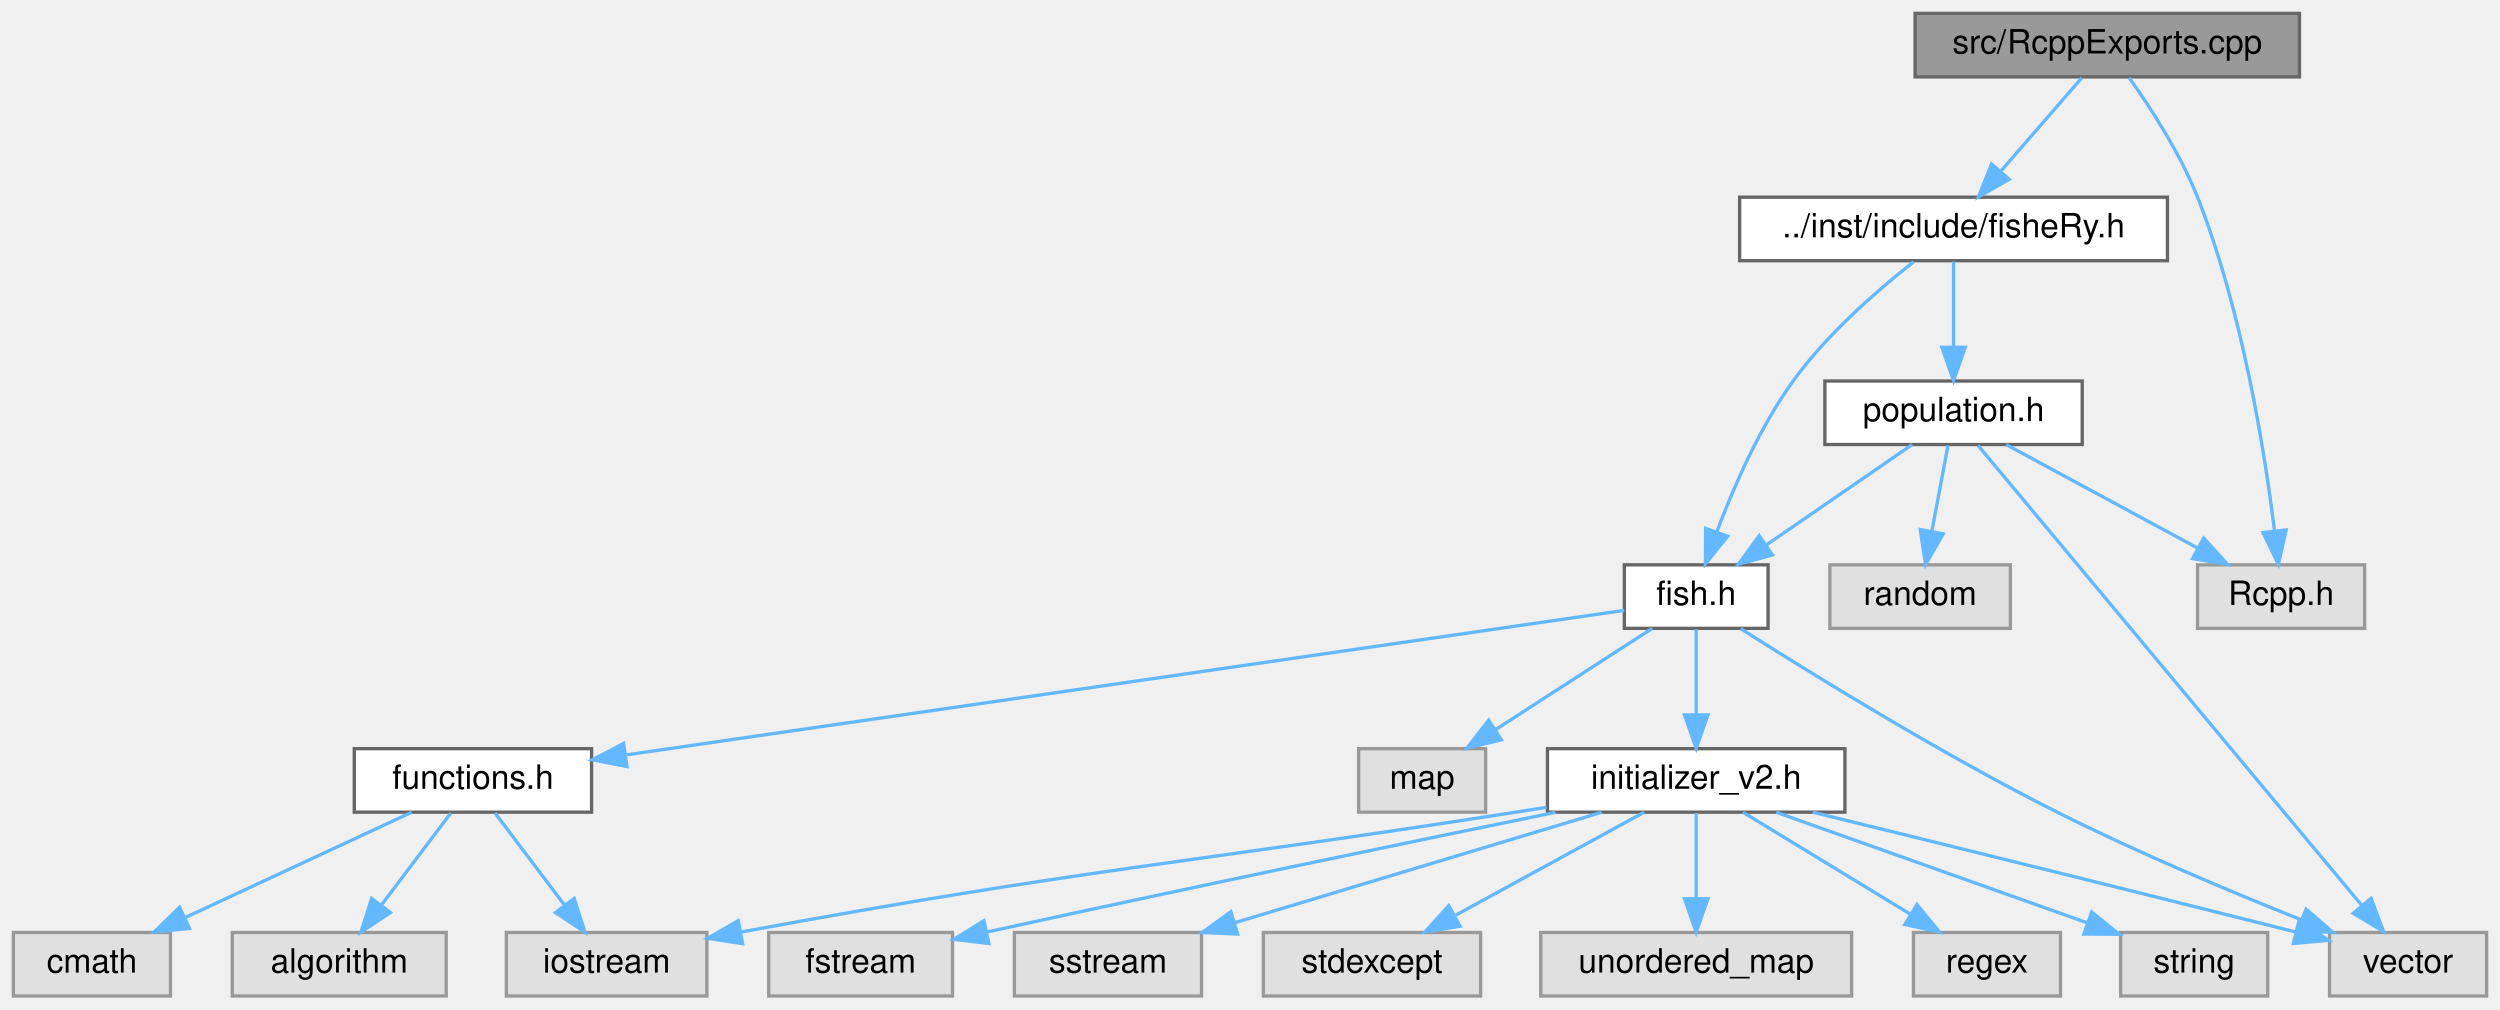
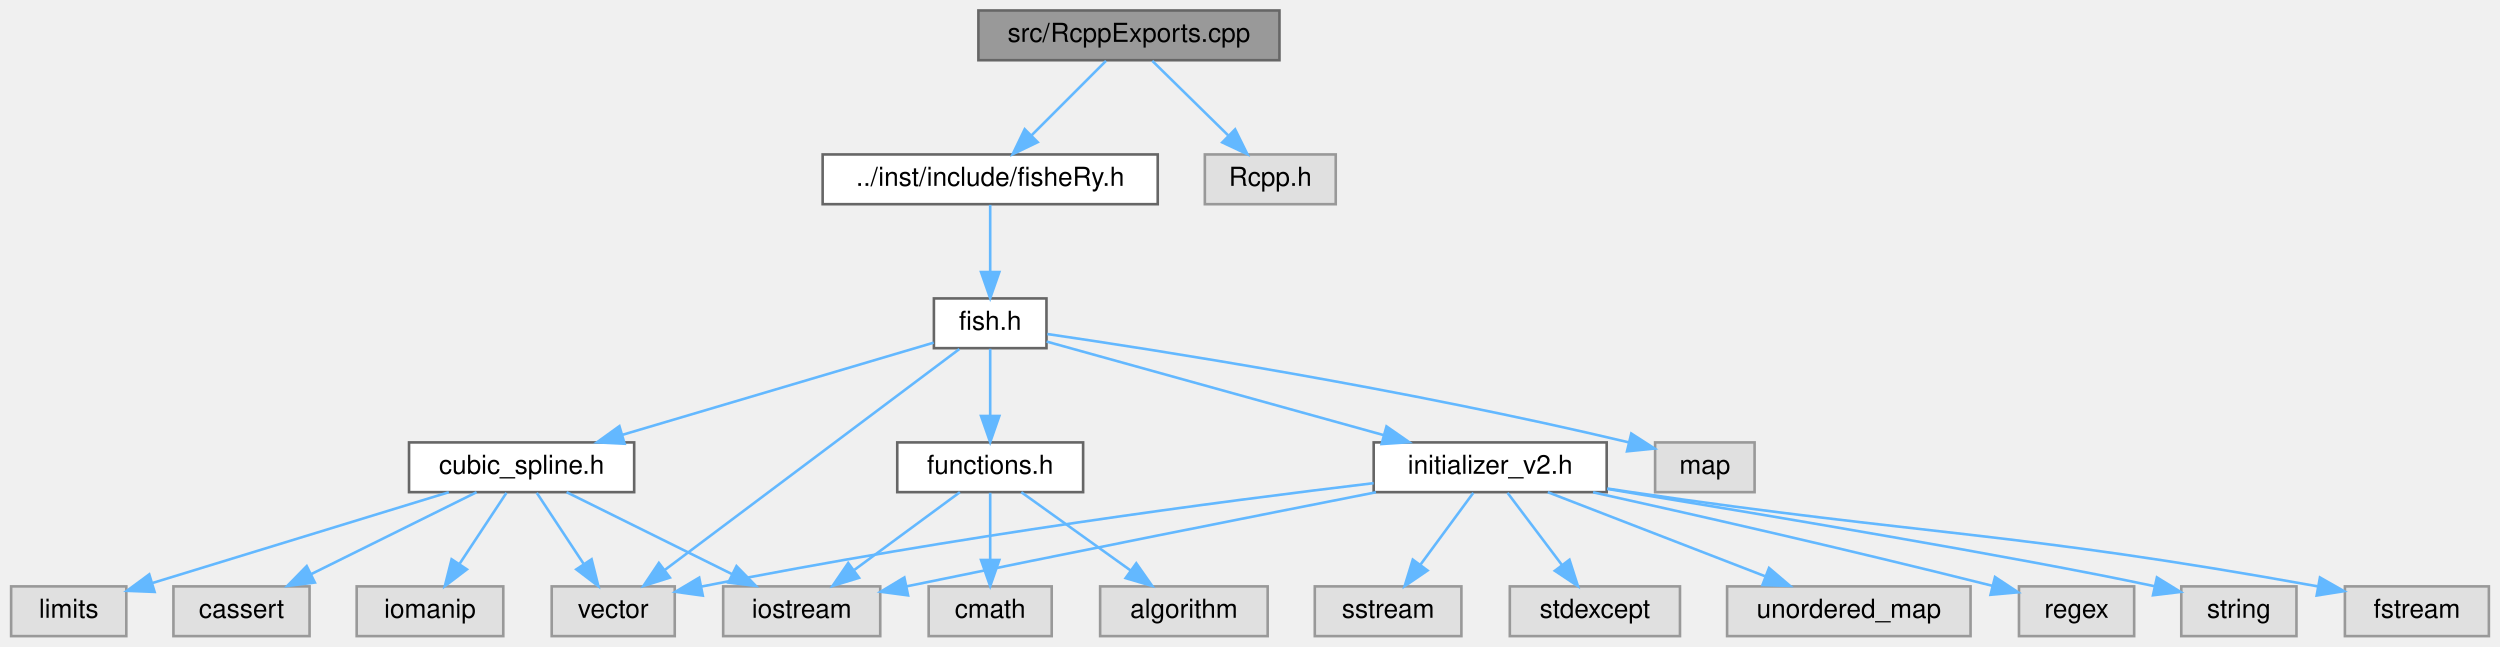
- <svg xmlns="http://www.w3.org/2000/svg" xmlns:xlink="http://www.w3.org/1999/xlink" width="748pt" height="302pt" viewBox="0.00 0.00 748.00 302.00">
-   <g id="graph0" class="graph" transform="scale(1 1) rotate(0) translate(4 298)">
+ <svg xmlns="http://www.w3.org/2000/svg" xmlns:xlink="http://www.w3.org/1999/xlink" width="955pt" height="247pt" viewBox="0.00 0.00 954.50 247.00">
+   <g id="graph0" class="graph" transform="scale(1 1) rotate(0) translate(4 243)">
    <g id="Node000001" class="node">
      <g id="a_Node000001">
        <a xlink:title=" ">
-           <polygon fill="#999999" stroke="#666666" points="684,-294 569,-294 569,-275 684,-275 684,-294" />
-           <text text-anchor="middle" x="626.5" y="-282" font-family="Helvetica,sans-Serif" font-size="10.00">src/RcppExports.cpp</text>
+           <polygon fill="#999999" stroke="#666666" points="484.5,-239 369.5,-239 369.5,-220 484.5,-220 484.5,-239" />
+           <text text-anchor="middle" x="427" y="-227" font-family="Helvetica,sans-Serif" font-size="10.00">src/RcppExports.cpp</text>
        </a>
      </g>
    </g>
    <g id="Node000002" class="node">
      <g id="a_Node000002">
        <a xlink:href="fisheRy_8h.html" target="_top" xlink:title=" ">
-           <polygon fill="white" stroke="#666666" points="644.5,-239 516.5,-239 516.5,-220 644.5,-220 644.5,-239" />
-           <text text-anchor="middle" x="580.5" y="-227" font-family="Helvetica,sans-Serif" font-size="10.00">../inst/include/fisheRy.h</text>
+           <polygon fill="white" stroke="#666666" points="438,-184 310,-184 310,-165 438,-165 438,-184" />
+           <text text-anchor="middle" x="374" y="-172" font-family="Helvetica,sans-Serif" font-size="10.00">../inst/include/fisheRy.h</text>
        </a>
      </g>
    </g>
    <g id="edge1_Node000001_Node000002" class="edge">
      <g id="a_edge1_Node000001_Node000002">
        <a xlink:title=" ">
-           <path fill="none" stroke="#63b8ff" d="M618.9,-274.75C612.34,-267.18 602.68,-256.05 594.69,-246.84" />
-           <polygon fill="#63b8ff" stroke="#63b8ff" points="597.15,-244.35 587.95,-239.09 591.87,-248.94 597.15,-244.35" />
-         </a>
-       </g>
-     </g>
-     <g id="Node000019" class="node">
-       <g id="a_Node000019">
-         <a xlink:title=" ">
-           <polygon fill="#e0e0e0" stroke="#999999" points="703.5,-129 653.5,-129 653.5,-110 703.5,-110 703.5,-129" />
-           <text text-anchor="middle" x="678.5" y="-117" font-family="Helvetica,sans-Serif" font-size="10.00">Rcpp.h</text>
-         </a>
-       </g>
-     </g>
-     <g id="edge23_Node000001_Node000019" class="edge">
-       <g id="a_edge23_Node000001_Node000019">
-         <a xlink:title=" ">
-           <path fill="none" stroke="#63b8ff" d="M633.03,-274.77C639.19,-266.12 648.25,-252.28 653.5,-239 666.86,-205.23 673.57,-163.08 676.53,-139.24" />
-           <polygon fill="#63b8ff" stroke="#63b8ff" points="680.02,-139.45 677.69,-129.12 673.07,-138.65 680.02,-139.45" />
+           <path fill="none" stroke="#63b8ff" d="M418.25,-219.75C410.53,-212.03 399.1,-200.6 389.78,-191.28" />
+           <polygon fill="#63b8ff" stroke="#63b8ff" points="392.14,-188.69 382.59,-184.09 387.19,-193.64 392.14,-188.69" />
+         </a>
+       </g>
+     </g>
+     <g id="Node000021" class="node">
+       <g id="a_Node000021">
+         <a xlink:title=" ">
+           <polygon fill="#e0e0e0" stroke="#999999" points="506,-184 456,-184 456,-165 506,-165 506,-184" />
+           <text text-anchor="middle" x="481" y="-172" font-family="Helvetica,sans-Serif" font-size="10.00">Rcpp.h</text>
+         </a>
+       </g>
+     </g>
+     <g id="edge24_Node000001_Node000021" class="edge">
+       <g id="a_edge24_Node000001_Node000021">
+         <a xlink:title=" ">
+           <path fill="none" stroke="#63b8ff" d="M435.92,-219.75C443.78,-212.03 455.43,-200.6 464.92,-191.28" />
+           <polygon fill="#63b8ff" stroke="#63b8ff" points="467.56,-193.59 472.25,-184.09 462.66,-188.6 467.56,-193.59" />
        </a>
      </g>
    </g>
    <g id="Node000003" class="node">
      <g id="a_Node000003">
        <a xlink:href="fish_8h.html" target="_top" xlink:title=" ">
-           <polygon fill="white" stroke="#666666" points="525,-129 482,-129 482,-110 525,-110 525,-129" />
-           <text text-anchor="middle" x="503.5" y="-117" font-family="Helvetica,sans-Serif" font-size="10.00">fish.h</text>
+           <polygon fill="white" stroke="#666666" points="395.5,-129 352.5,-129 352.5,-110 395.5,-110 395.5,-129" />
+           <text text-anchor="middle" x="374" y="-117" font-family="Helvetica,sans-Serif" font-size="10.00">fish.h</text>
        </a>
      </g>
    </g>
    <g id="edge2_Node000002_Node000003" class="edge">
      <g id="a_edge2_Node000002_Node000003">
        <a xlink:title=" ">
-           <path fill="none" stroke="#63b8ff" d="M568.59,-219.69C558.04,-211.41 542.75,-198.18 532.5,-184 522.42,-170.05 514.6,-152.03 509.63,-138.76" />
-           <polygon fill="#63b8ff" stroke="#63b8ff" points="512.91,-137.55 506.27,-129.29 506.32,-139.89 512.91,-137.55" />
-         </a>
-       </g>
-     </g>
-     <g id="Node000017" class="node">
-       <g id="a_Node000017">
-         <a xlink:href="population_8h.html" target="_top" xlink:title=" ">
-           <polygon fill="white" stroke="#666666" points="619,-184 542,-184 542,-165 619,-165 619,-184" />
-           <text text-anchor="middle" x="580.5" y="-172" font-family="Helvetica,sans-Serif" font-size="10.00">population.h</text>
-         </a>
-       </g>
-     </g>
-     <g id="edge18_Node000002_Node000017" class="edge">
-       <g id="a_edge18_Node000002_Node000017">
-         <a xlink:title=" ">
-           <path fill="none" stroke="#63b8ff" d="M580.5,-219.75C580.5,-212.8 580.5,-202.85 580.5,-194.13" />
-           <polygon fill="#63b8ff" stroke="#63b8ff" points="584,-194.09 580.5,-184.09 577,-194.09 584,-194.09" />
+           <path fill="none" stroke="#63b8ff" d="M374,-164.75C374,-157.8 374,-147.85 374,-139.13" />
+           <polygon fill="#63b8ff" stroke="#63b8ff" points="377.5,-139.09 374,-129.09 370.5,-139.09 377.5,-139.09" />
        </a>
      </g>
    </g>
    <g id="Node000004" class="node">
      <g id="a_Node000004">
        <a xlink:title=" ">
-           <polygon fill="#e0e0e0" stroke="#999999" points="740,-19 693,-19 693,0 740,0 740,-19" />
-           <text text-anchor="middle" x="716.5" y="-7" font-family="Helvetica,sans-Serif" font-size="10.00">vector</text>
+           <polygon fill="#e0e0e0" stroke="#999999" points="253.5,-19 206.5,-19 206.5,0 253.5,0 253.5,-19" />
+           <text text-anchor="middle" x="230" y="-7" font-family="Helvetica,sans-Serif" font-size="10.00">vector</text>
        </a>
      </g>
    </g>
    <g id="edge3_Node000003_Node000004" class="edge">
      <g id="a_edge3_Node000003_Node000004">
        <a xlink:title=" ">
-           <path fill="none" stroke="#63b8ff" d="M516.82,-109.9C536.91,-97.11 576.33,-72.7 611.5,-55 635.47,-42.94 663.49,-31.18 684.55,-22.78" />
-           <polygon fill="#63b8ff" stroke="#63b8ff" points="685.98,-25.98 693.99,-19.05 683.41,-19.46 685.98,-25.98" />
+           <path fill="none" stroke="#63b8ff" d="M362.22,-109.66C337.52,-91.14 280.1,-48.08 249.7,-25.28" />
+           <polygon fill="#63b8ff" stroke="#63b8ff" points="251.64,-22.36 241.54,-19.16 247.44,-27.96 251.64,-22.36" />
        </a>
      </g>
    </g>
    <g id="Node000005" class="node">
      <g id="a_Node000005">
        <a xlink:title=" ">
-           <polygon fill="#e0e0e0" stroke="#999999" points="440.5,-74 402.5,-74 402.5,-55 440.5,-55 440.5,-74" />
-           <text text-anchor="middle" x="421.5" y="-62" font-family="Helvetica,sans-Serif" font-size="10.00">map</text>
+           <polygon fill="#e0e0e0" stroke="#999999" points="666,-74 628,-74 628,-55 666,-55 666,-74" />
+           <text text-anchor="middle" x="647" y="-62" font-family="Helvetica,sans-Serif" font-size="10.00">map</text>
        </a>
      </g>
    </g>
    <g id="edge4_Node000003_Node000005" class="edge">
      <g id="a_edge4_Node000003_Node000005">
        <a xlink:title=" ">
-           <path fill="none" stroke="#63b8ff" d="M490.33,-109.98C477.73,-101.84 458.5,-89.41 443.56,-79.76" />
-           <polygon fill="#63b8ff" stroke="#63b8ff" points="445.21,-76.66 434.91,-74.17 441.41,-82.54 445.21,-76.66" />
+           <path fill="none" stroke="#63b8ff" d="M395.81,-115.4C437.26,-109.33 530.42,-94.81 617.98,-74.01" />
+           <polygon fill="#63b8ff" stroke="#63b8ff" points="618.9,-77.39 627.8,-71.65 617.26,-70.59 618.9,-77.39" />
        </a>
      </g>
    </g>
    <g id="Node000006" class="node">
      <g id="a_Node000006">
        <a xlink:href="functions_8h.html" target="_top" xlink:title=" ">
-           <polygon fill="white" stroke="#666666" points="173,-74 102,-74 102,-55 173,-55 173,-74" />
-           <text text-anchor="middle" x="137.5" y="-62" font-family="Helvetica,sans-Serif" font-size="10.00">functions.h</text>
+           <polygon fill="white" stroke="#666666" points="409.5,-74 338.5,-74 338.5,-55 409.5,-55 409.5,-74" />
+           <text text-anchor="middle" x="374" y="-62" font-family="Helvetica,sans-Serif" font-size="10.00">functions.h</text>
        </a>
      </g>
    </g>
    <g id="edge5_Node000003_Node000006" class="edge">
      <g id="a_edge5_Node000003_Node000006">
        <a xlink:title=" ">
-           <path fill="none" stroke="#63b8ff" d="M481.97,-115.38C423.9,-106.97 263.06,-83.68 183.41,-72.15" />
-           <polygon fill="#63b8ff" stroke="#63b8ff" points="183.59,-68.64 173.19,-70.67 182.58,-75.57 183.59,-68.64" />
+           <path fill="none" stroke="#63b8ff" d="M374,-109.75C374,-102.8 374,-92.85 374,-84.13" />
+           <polygon fill="#63b8ff" stroke="#63b8ff" points="377.5,-84.09 374,-74.09 370.5,-84.09 377.5,-84.09" />
        </a>
      </g>
    </g>
    <g id="Node000010" class="node">
      <g id="a_Node000010">
        <a xlink:href="initializer__v2_8h.html" target="_top" xlink:title=" ">
-           <polygon fill="white" stroke="#666666" points="548,-74 459,-74 459,-55 548,-55 548,-74" />
-           <text text-anchor="middle" x="503.5" y="-62" font-family="Helvetica,sans-Serif" font-size="10.00">initializer_v2.h</text>
+           <polygon fill="white" stroke="#666666" points="609.5,-74 520.5,-74 520.5,-55 609.5,-55 609.5,-74" />
+           <text text-anchor="middle" x="565" y="-62" font-family="Helvetica,sans-Serif" font-size="10.00">initializer_v2.h</text>
        </a>
      </g>
    </g>
    <g id="edge9_Node000003_Node000010" class="edge">
      <g id="a_edge9_Node000003_Node000010">
        <a xlink:title=" ">
-           <path fill="none" stroke="#63b8ff" d="M503.5,-109.75C503.5,-102.8 503.5,-92.85 503.5,-84.13" />
-           <polygon fill="#63b8ff" stroke="#63b8ff" points="507,-84.09 503.5,-74.09 500,-84.09 507,-84.09" />
+           <path fill="none" stroke="#63b8ff" d="M395.54,-112.52C426.68,-103.88 484.86,-87.74 524.26,-76.8" />
+           <polygon fill="#63b8ff" stroke="#63b8ff" points="525.39,-80.12 534.09,-74.08 523.52,-73.38 525.39,-80.12" />
+         </a>
+       </g>
+     </g>
+     <g id="Node000017" class="node">
+       <g id="a_Node000017">
+         <a xlink:href="cubic__spline_8h.html" target="_top" xlink:title=" ">
+           <polygon fill="white" stroke="#666666" points="238,-74 152,-74 152,-55 238,-55 238,-74" />
+           <text text-anchor="middle" x="195" y="-62" font-family="Helvetica,sans-Serif" font-size="10.00">cubic_spline.h</text>
+         </a>
+       </g>
+     </g>
+     <g id="edge18_Node000003_Node000017" class="edge">
+       <g id="a_edge18_Node000003_Node000017">
+         <a xlink:title=" ">
+           <path fill="none" stroke="#63b8ff" d="M352.41,-112.11C323,-103.4 269.86,-87.67 233.53,-76.91" />
+           <polygon fill="#63b8ff" stroke="#63b8ff" points="234.35,-73.5 223.76,-74.02 232.36,-80.21 234.35,-73.5" />
        </a>
      </g>
    </g>
    <g id="Node000007" class="node">
      <g id="a_Node000007">
        <a xlink:title=" ">
-           <polygon fill="#e0e0e0" stroke="#999999" points="47,-19 0,-19 0,0 47,0 47,-19" />
-           <text text-anchor="middle" x="23.5" y="-7" font-family="Helvetica,sans-Serif" font-size="10.00">cmath</text>
+           <polygon fill="#e0e0e0" stroke="#999999" points="397.5,-19 350.5,-19 350.5,0 397.5,0 397.5,-19" />
+           <text text-anchor="middle" x="374" y="-7" font-family="Helvetica,sans-Serif" font-size="10.00">cmath</text>
        </a>
      </g>
    </g>
    <g id="edge6_Node000006_Node000007" class="edge">
      <g id="a_edge6_Node000006_Node000007">
        <a xlink:title=" ">
-           <path fill="none" stroke="#63b8ff" d="M119.18,-54.98C100.84,-46.46 72.39,-33.23 51.27,-23.41" />
-           <polygon fill="#63b8ff" stroke="#63b8ff" points="52.69,-20.21 42.15,-19.17 49.74,-26.56 52.69,-20.21" />
+           <path fill="none" stroke="#63b8ff" d="M374,-54.75C374,-47.8 374,-37.85 374,-29.13" />
+           <polygon fill="#63b8ff" stroke="#63b8ff" points="377.5,-29.09 374,-19.09 370.5,-29.09 377.5,-29.09" />
        </a>
      </g>
    </g>
    <g id="Node000008" class="node">
      <g id="a_Node000008">
        <a xlink:title=" ">
-           <polygon fill="#e0e0e0" stroke="#999999" points="129.5,-19 65.5,-19 65.5,0 129.5,0 129.5,-19" />
-           <text text-anchor="middle" x="97.5" y="-7" font-family="Helvetica,sans-Serif" font-size="10.00">algorithm</text>
+           <polygon fill="#e0e0e0" stroke="#999999" points="480,-19 416,-19 416,0 480,0 480,-19" />
+           <text text-anchor="middle" x="448" y="-7" font-family="Helvetica,sans-Serif" font-size="10.00">algorithm</text>
        </a>
      </g>
    </g>
    <g id="edge7_Node000006_Node000008" class="edge">
      <g id="a_edge7_Node000006_Node000008">
        <a xlink:title=" ">
-           <path fill="none" stroke="#63b8ff" d="M130.89,-54.75C125.24,-47.26 116.96,-36.28 110.05,-27.13" />
-           <polygon fill="#63b8ff" stroke="#63b8ff" points="112.8,-24.96 103.98,-19.09 107.21,-29.18 112.8,-24.96" />
+           <path fill="none" stroke="#63b8ff" d="M385.89,-54.98C397.15,-46.92 414.29,-34.65 427.71,-25.03" />
+           <polygon fill="#63b8ff" stroke="#63b8ff" points="429.8,-27.84 435.89,-19.17 425.73,-22.15 429.8,-27.84" />
        </a>
      </g>
    </g>
    <g id="Node000009" class="node">
      <g id="a_Node000009">
        <a xlink:title=" ">
-           <polygon fill="#e0e0e0" stroke="#999999" points="207.5,-19 147.5,-19 147.5,0 207.5,0 207.5,-19" />
-           <text text-anchor="middle" x="177.5" y="-7" font-family="Helvetica,sans-Serif" font-size="10.00">iostream</text>
+           <polygon fill="#e0e0e0" stroke="#999999" points="332,-19 272,-19 272,0 332,0 332,-19" />
+           <text text-anchor="middle" x="302" y="-7" font-family="Helvetica,sans-Serif" font-size="10.00">iostream</text>
        </a>
      </g>
    </g>
    <g id="edge8_Node000006_Node000009" class="edge">
      <g id="a_edge8_Node000006_Node000009">
        <a xlink:title=" ">
-           <path fill="none" stroke="#63b8ff" d="M144.11,-54.75C149.76,-47.26 158.04,-36.28 164.95,-27.13" />
-           <polygon fill="#63b8ff" stroke="#63b8ff" points="167.79,-29.18 171.02,-19.09 162.2,-24.96 167.79,-29.18" />
+           <path fill="none" stroke="#63b8ff" d="M362.43,-54.98C351.58,-47 335.12,-34.88 322.12,-25.31" />
+           <polygon fill="#63b8ff" stroke="#63b8ff" points="323.91,-22.28 313.78,-19.17 319.76,-27.92 323.91,-22.28" />
        </a>
      </g>
    </g>
    <g id="edge14_Node000010_Node000004" class="edge">
      <g id="a_edge14_Node000010_Node000004">
        <a xlink:title=" ">
-           <path fill="none" stroke="#63b8ff" d="M538.37,-54.99C572.66,-46.59 626.77,-33.28 682.95,-19.12" />
-           <polygon fill="#63b8ff" stroke="#63b8ff" points="683.87,-22.5 692.71,-16.66 682.16,-15.71 683.87,-22.5" />
+           <path fill="none" stroke="#63b8ff" d="M520.48,-58.44C463.31,-51.6 360.87,-38.25 263.71,-18.94" />
+           <polygon fill="#63b8ff" stroke="#63b8ff" points="264.22,-15.47 253.72,-16.93 262.84,-22.34 264.22,-15.47" />
        </a>
      </g>
    </g>
    <g id="edge10_Node000010_Node000009" class="edge">
      <g id="a_edge10_Node000010_Node000009">
        <a xlink:title=" ">
-           <path fill="none" stroke="#63b8ff" d="M458.71,-56.44C455.59,-55.95 452.5,-55.47 449.5,-55 349.1,-39.34 321.19,-38.22 217.62,-19.12" />
-           <polygon fill="#63b8ff" stroke="#63b8ff" points="218.17,-15.66 207.7,-17.27 216.89,-22.54 218.17,-15.66" />
+           <path fill="none" stroke="#63b8ff" d="M521.38,-54.96C476.41,-46.12 404.25,-31.83 342,-19 341.9,-18.98 341.8,-18.96 341.7,-18.94" />
+           <polygon fill="#63b8ff" stroke="#63b8ff" points="342.64,-15.56 332.13,-16.95 341.21,-22.41 342.64,-15.56" />
        </a>
      </g>
    </g>
    <g id="Node000011" class="node">
      <g id="a_Node000011">
        <a xlink:title=" ">
-           <polygon fill="#e0e0e0" stroke="#999999" points="612.5,-19 568.5,-19 568.5,0 612.5,0 612.5,-19" />
-           <text text-anchor="middle" x="590.5" y="-7" font-family="Helvetica,sans-Serif" font-size="10.00">regex</text>
+           <polygon fill="#e0e0e0" stroke="#999999" points="811,-19 767,-19 767,0 811,0 811,-19" />
+           <text text-anchor="middle" x="789" y="-7" font-family="Helvetica,sans-Serif" font-size="10.00">regex</text>
        </a>
      </g>
    </g>
    <g id="edge11_Node000010_Node000011" class="edge">
      <g id="a_edge11_Node000010_Node000011">
        <a xlink:title=" ">
-           <path fill="none" stroke="#63b8ff" d="M517.48,-54.98C530.97,-46.77 551.63,-34.18 567.54,-24.49" />
-           <polygon fill="#63b8ff" stroke="#63b8ff" points="569.55,-27.36 576.27,-19.17 565.91,-21.38 569.55,-27.36" />
+           <path fill="none" stroke="#63b8ff" d="M604.3,-54.94C641.31,-46.76 698.55,-33.83 756.92,-19.2" />
+           <polygon fill="#63b8ff" stroke="#63b8ff" points="757.84,-22.58 766.68,-16.74 756.13,-15.79 757.84,-22.58" />
        </a>
      </g>
    </g>
    <g id="Node000012" class="node">
      <g id="a_Node000012">
        <a xlink:title=" ">
-           <polygon fill="#e0e0e0" stroke="#999999" points="674.5,-19 630.5,-19 630.5,0 674.5,0 674.5,-19" />
-           <text text-anchor="middle" x="652.5" y="-7" font-family="Helvetica,sans-Serif" font-size="10.00">string</text>
+           <polygon fill="#e0e0e0" stroke="#999999" points="873,-19 829,-19 829,0 873,0 873,-19" />
+           <text text-anchor="middle" x="851" y="-7" font-family="Helvetica,sans-Serif" font-size="10.00">string</text>
        </a>
      </g>
    </g>
    <g id="edge12_Node000010_Node000012" class="edge">
      <g id="a_edge12_Node000010_Node000012">
        <a xlink:title=" ">
-           <path fill="none" stroke="#63b8ff" d="M527.44,-54.98C552.64,-46.02 592.46,-31.86 620.38,-21.92" />
-           <polygon fill="#63b8ff" stroke="#63b8ff" points="621.83,-25.12 630.08,-18.47 619.49,-18.53 621.83,-25.12" />
+           <path fill="none" stroke="#63b8ff" d="M609.68,-56.23C667.72,-46.7 766.89,-30.1 818.71,-19.08" />
+           <polygon fill="#63b8ff" stroke="#63b8ff" points="819.69,-22.44 828.71,-16.88 818.19,-15.61 819.69,-22.44" />
        </a>
      </g>
    </g>
    <g id="Node000013" class="node">
      <g id="a_Node000013">
        <a xlink:title=" ">
-           <polygon fill="#e0e0e0" stroke="#999999" points="281,-19 226,-19 226,0 281,0 281,-19" />
-           <text text-anchor="middle" x="253.5" y="-7" font-family="Helvetica,sans-Serif" font-size="10.00">fstream</text>
+           <polygon fill="#e0e0e0" stroke="#999999" points="946.5,-19 891.5,-19 891.5,0 946.5,0 946.5,-19" />
+           <text text-anchor="middle" x="919" y="-7" font-family="Helvetica,sans-Serif" font-size="10.00">fstream</text>
        </a>
      </g>
    </g>
    <g id="edge13_Node000010_Node000013" class="edge">
      <g id="a_edge13_Node000010_Node000013">
        <a xlink:title=" ">
-           <path fill="none" stroke="#63b8ff" d="M461.42,-54.96C420.51,-46.61 356.37,-33.36 291.38,-19.16" />
-           <polygon fill="#63b8ff" stroke="#63b8ff" points="291.88,-15.69 281.37,-16.96 290.39,-22.52 291.88,-15.69" />
+           <path fill="none" stroke="#63b8ff" d="M609.78,-56.38C612.9,-55.91 616,-55.44 619,-55 732.53,-38.3 764.23,-40.11 881.11,-19.01" />
+           <polygon fill="#63b8ff" stroke="#63b8ff" points="881.97,-22.41 891.18,-17.17 880.71,-15.52 881.97,-22.41" />
        </a>
      </g>
    </g>
    <g id="Node000014" class="node">
      <g id="a_Node000014">
        <a xlink:title=" ">
-           <polygon fill="#e0e0e0" stroke="#999999" points="355.5,-19 299.5,-19 299.5,0 355.5,0 355.5,-19" />
-           <text text-anchor="middle" x="327.5" y="-7" font-family="Helvetica,sans-Serif" font-size="10.00">sstream</text>
+           <polygon fill="#e0e0e0" stroke="#999999" points="554,-19 498,-19 498,0 554,0 554,-19" />
+           <text text-anchor="middle" x="526" y="-7" font-family="Helvetica,sans-Serif" font-size="10.00">sstream</text>
        </a>
      </g>
    </g>
    <g id="edge15_Node000010_Node000014" class="edge">
      <g id="a_edge15_Node000010_Node000014">
        <a xlink:title=" ">
-           <path fill="none" stroke="#63b8ff" d="M475.22,-54.98C445.46,-46.02 398.43,-31.86 365.46,-21.93" />
-           <polygon fill="#63b8ff" stroke="#63b8ff" points="366.29,-18.53 355.71,-18.99 364.27,-25.23 366.29,-18.53" />
+           <path fill="none" stroke="#63b8ff" d="M558.56,-54.75C553.11,-47.34 545.14,-36.5 538.44,-27.41" />
+           <polygon fill="#63b8ff" stroke="#63b8ff" points="541.07,-25.07 532.32,-19.09 535.43,-29.22 541.07,-25.07" />
        </a>
      </g>
    </g>
    <g id="Node000015" class="node">
      <g id="a_Node000015">
        <a xlink:title=" ">
-           <polygon fill="#e0e0e0" stroke="#999999" points="439,-19 374,-19 374,0 439,0 439,-19" />
-           <text text-anchor="middle" x="406.5" y="-7" font-family="Helvetica,sans-Serif" font-size="10.00">stdexcept</text>
+           <polygon fill="#e0e0e0" stroke="#999999" points="637.5,-19 572.5,-19 572.5,0 637.5,0 637.5,-19" />
+           <text text-anchor="middle" x="605" y="-7" font-family="Helvetica,sans-Serif" font-size="10.00">stdexcept</text>
        </a>
      </g>
    </g>
    <g id="edge16_Node000010_Node000015" class="edge">
      <g id="a_edge16_Node000010_Node000015">
        <a xlink:title=" ">
-           <path fill="none" stroke="#63b8ff" d="M487.92,-54.98C472.73,-46.69 449.4,-33.94 431.6,-24.22" />
-           <polygon fill="#63b8ff" stroke="#63b8ff" points="432.82,-20.89 422.37,-19.17 429.47,-27.04 432.82,-20.89" />
+           <path fill="none" stroke="#63b8ff" d="M571.61,-54.75C577.26,-47.26 585.54,-36.28 592.45,-27.13" />
+           <polygon fill="#63b8ff" stroke="#63b8ff" points="595.29,-29.18 598.52,-19.09 589.7,-24.96 595.29,-29.18" />
        </a>
      </g>
    </g>
    <g id="Node000016" class="node">
      <g id="a_Node000016">
        <a xlink:title=" ">
-           <polygon fill="#e0e0e0" stroke="#999999" points="550,-19 457,-19 457,0 550,0 550,-19" />
-           <text text-anchor="middle" x="503.5" y="-7" font-family="Helvetica,sans-Serif" font-size="10.00">unordered_map</text>
+           <polygon fill="#e0e0e0" stroke="#999999" points="748.5,-19 655.5,-19 655.5,0 748.5,0 748.5,-19" />
+           <text text-anchor="middle" x="702" y="-7" font-family="Helvetica,sans-Serif" font-size="10.00">unordered_map</text>
        </a>
      </g>
    </g>
    <g id="edge17_Node000010_Node000016" class="edge">
      <g id="a_edge17_Node000010_Node000016">
        <a xlink:title=" ">
-           <path fill="none" stroke="#63b8ff" d="M503.5,-54.75C503.5,-47.8 503.5,-37.85 503.5,-29.13" />
-           <polygon fill="#63b8ff" stroke="#63b8ff" points="507,-29.09 503.5,-19.09 500,-29.09 507,-29.09" />
-         </a>
-       </g>
-     </g>
-     <g id="edge22_Node000017_Node000003" class="edge">
-       <g id="a_edge22_Node000017_Node000003">
-         <a xlink:title=" ">
-           <path fill="none" stroke="#63b8ff" d="M568.13,-164.98C556.41,-156.92 538.58,-144.65 524.61,-135.03" />
-           <polygon fill="#63b8ff" stroke="#63b8ff" points="526.32,-131.96 516.1,-129.17 522.35,-137.72 526.32,-131.96" />
+           <path fill="none" stroke="#63b8ff" d="M587.01,-54.98C609.45,-46.3 644.48,-32.75 669.99,-22.88" />
+           <polygon fill="#63b8ff" stroke="#63b8ff" points="671.52,-26.04 679.59,-19.17 669,-19.51 671.52,-26.04" />
        </a>
      </g>
    </g>
    <g id="edge19_Node000017_Node000004" class="edge">
      <g id="a_edge19_Node000017_Node000004">
        <a xlink:title=" ">
-           <path fill="none" stroke="#63b8ff" d="M587.81,-164.74C609.58,-138.65 674.22,-61.17 702.73,-27" />
-           <polygon fill="#63b8ff" stroke="#63b8ff" points="705.43,-29.23 709.15,-19.31 700.06,-24.74 705.43,-29.23" />
+           <path fill="none" stroke="#63b8ff" d="M200.78,-54.75C205.62,-47.42 212.68,-36.73 218.64,-27.7" />
+           <polygon fill="#63b8ff" stroke="#63b8ff" points="221.74,-29.36 224.33,-19.09 215.9,-25.5 221.74,-29.36" />
+         </a>
+       </g>
+     </g>
+     <g id="edge21_Node000017_Node000009" class="edge">
+       <g id="a_edge21_Node000017_Node000009">
+         <a xlink:title=" ">
+           <path fill="none" stroke="#63b8ff" d="M212.19,-54.98C229.25,-46.54 255.63,-33.47 275.4,-23.68" />
+           <polygon fill="#63b8ff" stroke="#63b8ff" points="277.09,-26.75 284.5,-19.17 273.98,-20.47 277.09,-26.75" />
        </a>
      </g>
    </g>
    <g id="Node000018" class="node">
      <g id="a_Node000018">
        <a xlink:title=" ">
-           <polygon fill="#e0e0e0" stroke="#999999" points="597.5,-129 543.5,-129 543.5,-110 597.5,-110 597.5,-129" />
-           <text text-anchor="middle" x="570.5" y="-117" font-family="Helvetica,sans-Serif" font-size="10.00">random</text>
+           <polygon fill="#e0e0e0" stroke="#999999" points="114,-19 62,-19 62,0 114,0 114,-19" />
+           <text text-anchor="middle" x="88" y="-7" font-family="Helvetica,sans-Serif" font-size="10.00">cassert</text>
        </a>
      </g>
    </g>
    <g id="edge20_Node000017_Node000018" class="edge">
      <g id="a_edge20_Node000017_Node000018">
        <a xlink:title=" ">
-           <path fill="none" stroke="#63b8ff" d="M578.85,-164.75C577.54,-157.8 575.66,-147.85 574.02,-139.13" />
-           <polygon fill="#63b8ff" stroke="#63b8ff" points="577.41,-138.27 572.12,-129.09 570.54,-139.56 577.41,-138.27" />
-         </a>
-       </g>
-     </g>
-     <g id="edge21_Node000017_Node000019" class="edge">
-       <g id="a_edge21_Node000017_Node000019">
-         <a xlink:title=" ">
-           <path fill="none" stroke="#63b8ff" d="M596.25,-164.98C611.73,-156.61 635.59,-143.7 653.64,-133.95" />
-           <polygon fill="#63b8ff" stroke="#63b8ff" points="655.34,-137.01 662.47,-129.17 652.01,-130.85 655.34,-137.01" />
+           <path fill="none" stroke="#63b8ff" d="M177.81,-54.98C160.75,-46.54 134.37,-33.47 114.6,-23.68" />
+           <polygon fill="#63b8ff" stroke="#63b8ff" points="116.02,-20.47 105.5,-19.17 112.91,-26.75 116.02,-20.47" />
+         </a>
+       </g>
+     </g>
+     <g id="Node000019" class="node">
+       <g id="a_Node000019">
+         <a xlink:title=" ">
+           <polygon fill="#e0e0e0" stroke="#999999" points="188,-19 132,-19 132,0 188,0 188,-19" />
+           <text text-anchor="middle" x="160" y="-7" font-family="Helvetica,sans-Serif" font-size="10.00">iomanip</text>
+         </a>
+       </g>
+     </g>
+     <g id="edge22_Node000017_Node000019" class="edge">
+       <g id="a_edge22_Node000017_Node000019">
+         <a xlink:title=" ">
+           <path fill="none" stroke="#63b8ff" d="M189.22,-54.75C184.38,-47.42 177.32,-36.73 171.36,-27.7" />
+           <polygon fill="#63b8ff" stroke="#63b8ff" points="174.1,-25.5 165.67,-19.09 168.26,-29.36 174.1,-25.5" />
+         </a>
+       </g>
+     </g>
+     <g id="Node000020" class="node">
+       <g id="a_Node000020">
+         <a xlink:title=" ">
+           <polygon fill="#e0e0e0" stroke="#999999" points="44,-19 0,-19 0,0 44,0 44,-19" />
+           <text text-anchor="middle" x="22" y="-7" font-family="Helvetica,sans-Serif" font-size="10.00">limits</text>
+         </a>
+       </g>
+     </g>
+     <g id="edge23_Node000017_Node000020" class="edge">
+       <g id="a_edge23_Node000017_Node000020">
+         <a xlink:title=" ">
+           <path fill="none" stroke="#63b8ff" d="M167.2,-54.98C136.35,-45.53 86.63,-30.3 54.13,-20.34" />
+           <polygon fill="#63b8ff" stroke="#63b8ff" points="54.81,-16.89 44.23,-17.31 52.76,-23.59 54.81,-16.89" />
        </a>
      </g>
    </g>
  </g>
</svg>
